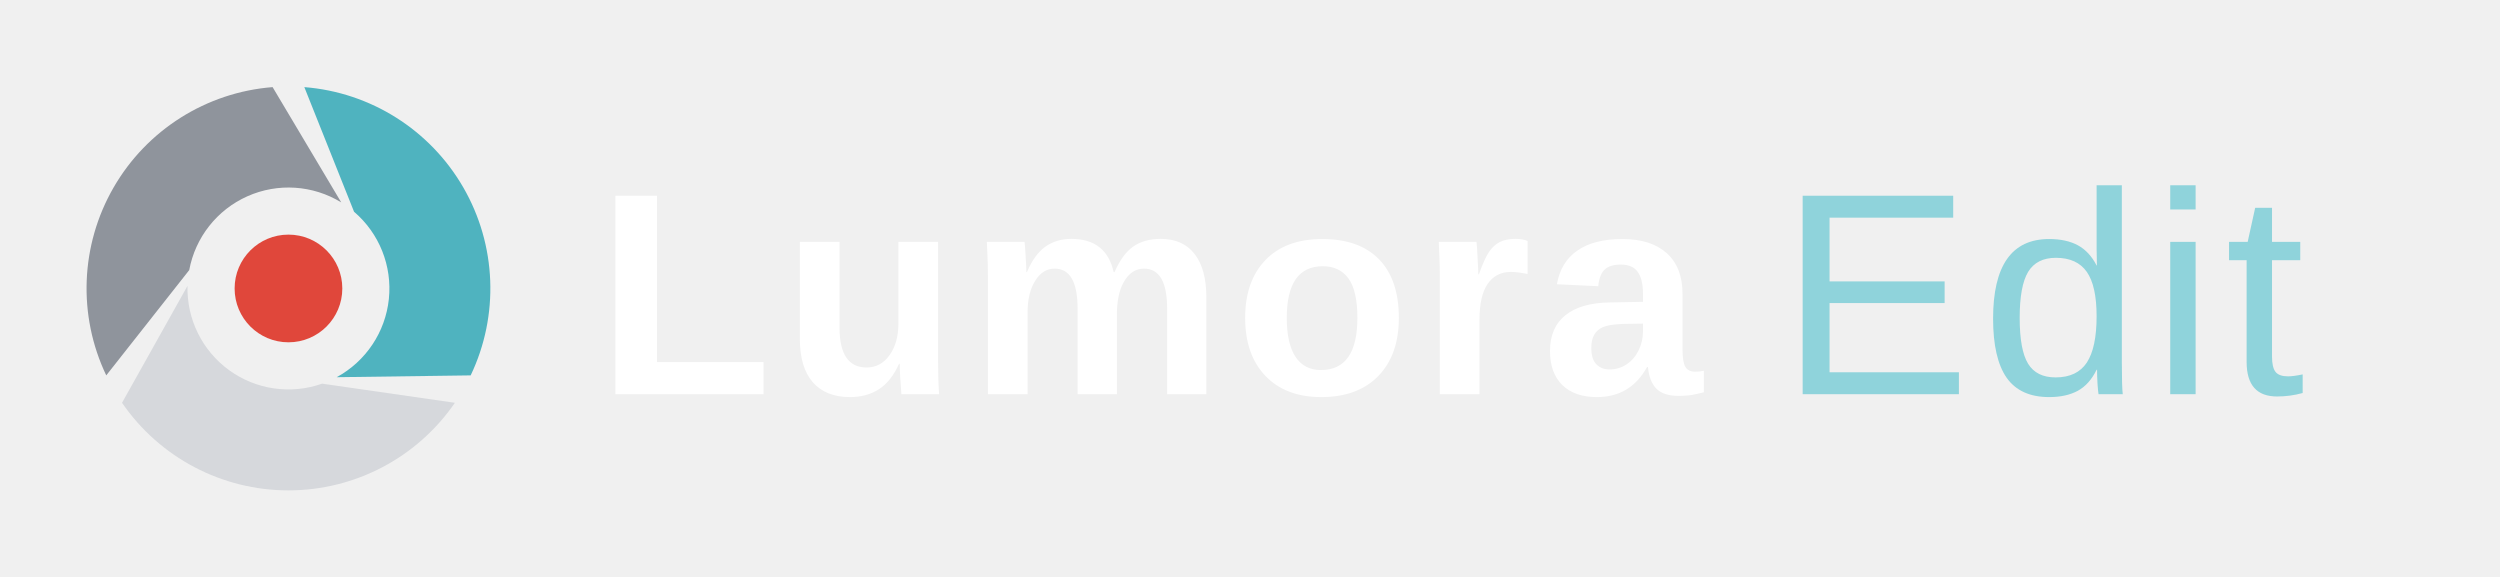
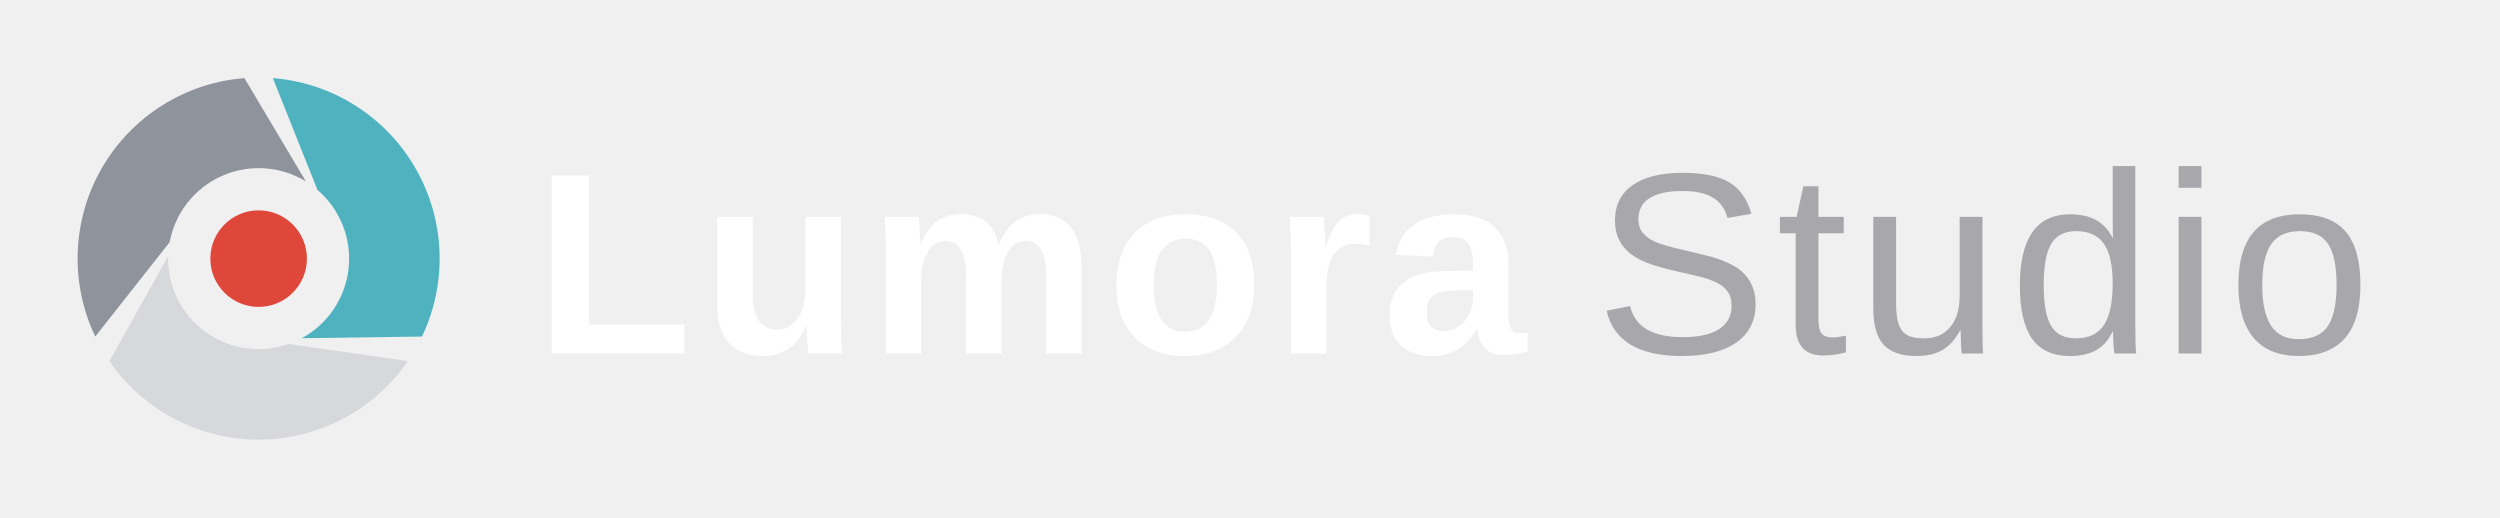
- <svg xmlns="http://www.w3.org/2000/svg" width="1560" height="360" viewBox="0 0 260 60">
+ <svg xmlns="http://www.w3.org/2000/svg" width="1740" height="360" viewBox="0 0 290 60">
  <g transform="translate(6 6)">
    <path d="M25.65 3.06 A21 21 0 0 1 42.95 33.04 L29.01 33.23 A10.5 10.5 0 0 0 30.82 16.02 Z" fill="#4fb3bf" />
    <path d="M41.31 35.89 A21 21 0 0 1 6.69 35.89 L13.50 23.73 A10.5 10.5 0 0 0 27.50 33.90 Z" fill="#d6d8dc" />
    <path d="M5.05 33.04 A21 21 0 0 1 22.35 3.06 L29.49 15.05 A10.5 10.5 0 0 0 13.68 22.09 Z" fill="#8f949c" />
    <circle cx="24" cy="24" r="5.6" fill="#e0473b" />
  </g>
-   <text x="62" y="41" font-family="Segoe UI, Heebo, Arial, sans-serif" font-size="30" font-weight="700" letter-spacing="1" fill="#ffffff">Lumora<tspan font-weight="400" fill="#8fd3db" dx="8">Edit</tspan>
+   <text x="62" y="41" font-family="Segoe UI, Heebo, Arial, sans-serif" font-size="30" font-weight="700" letter-spacing="1" fill="#ffffff">Lumora<tspan font-weight="400" fill="#a8a8ac" dx="8">Studio</tspan>
  </text>
</svg>
